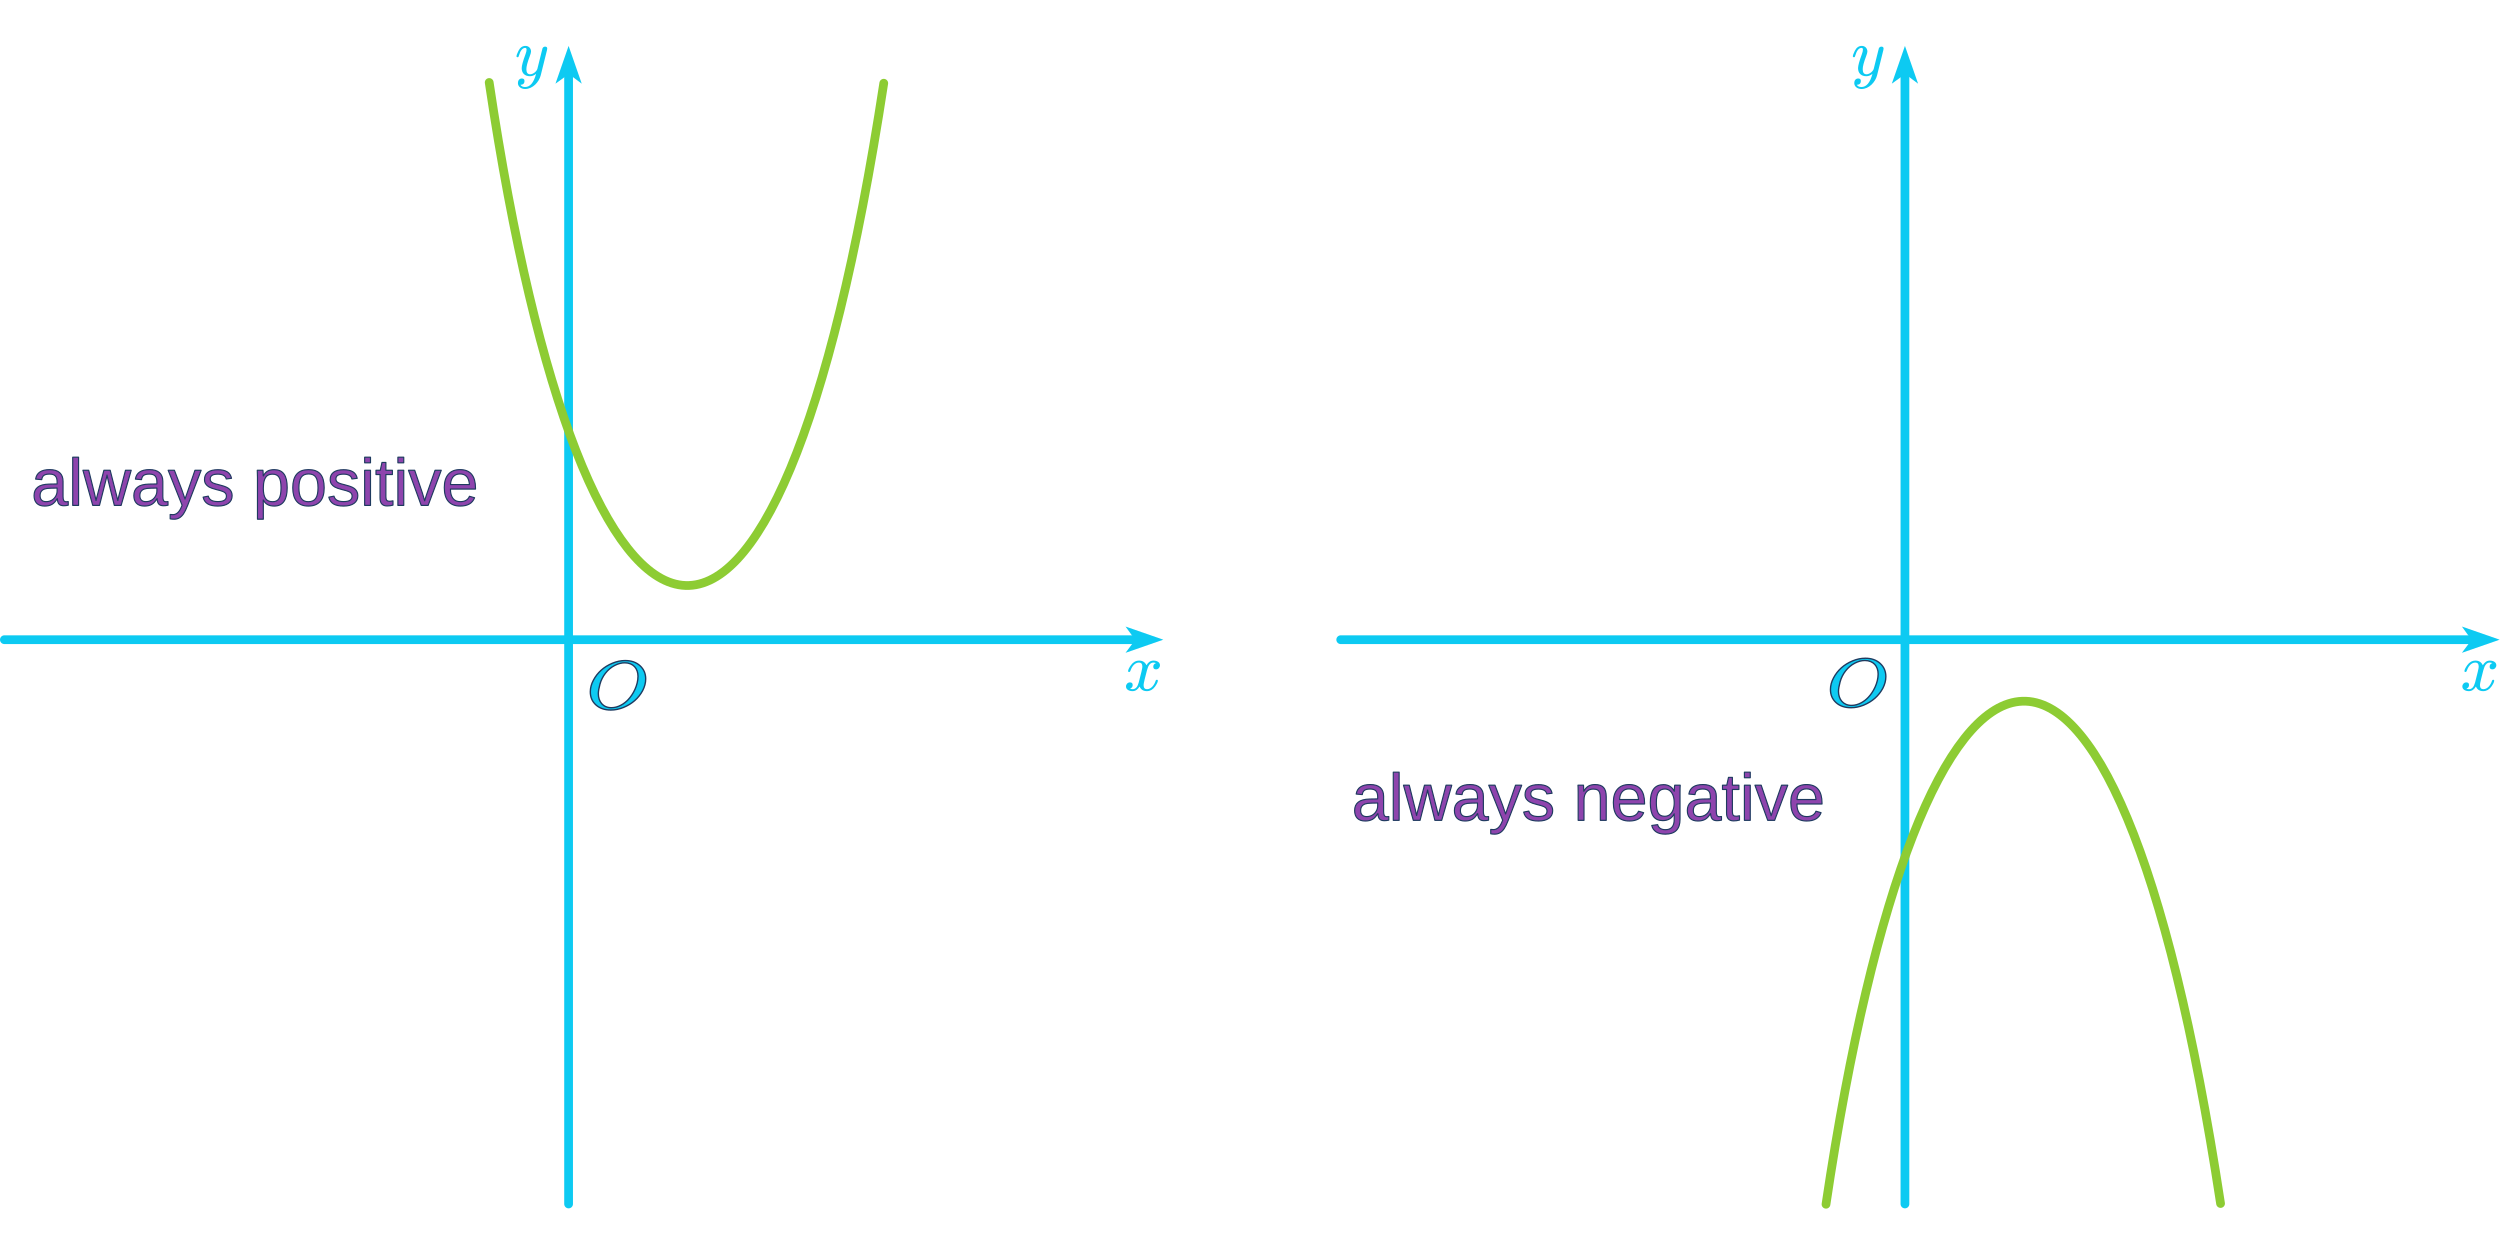
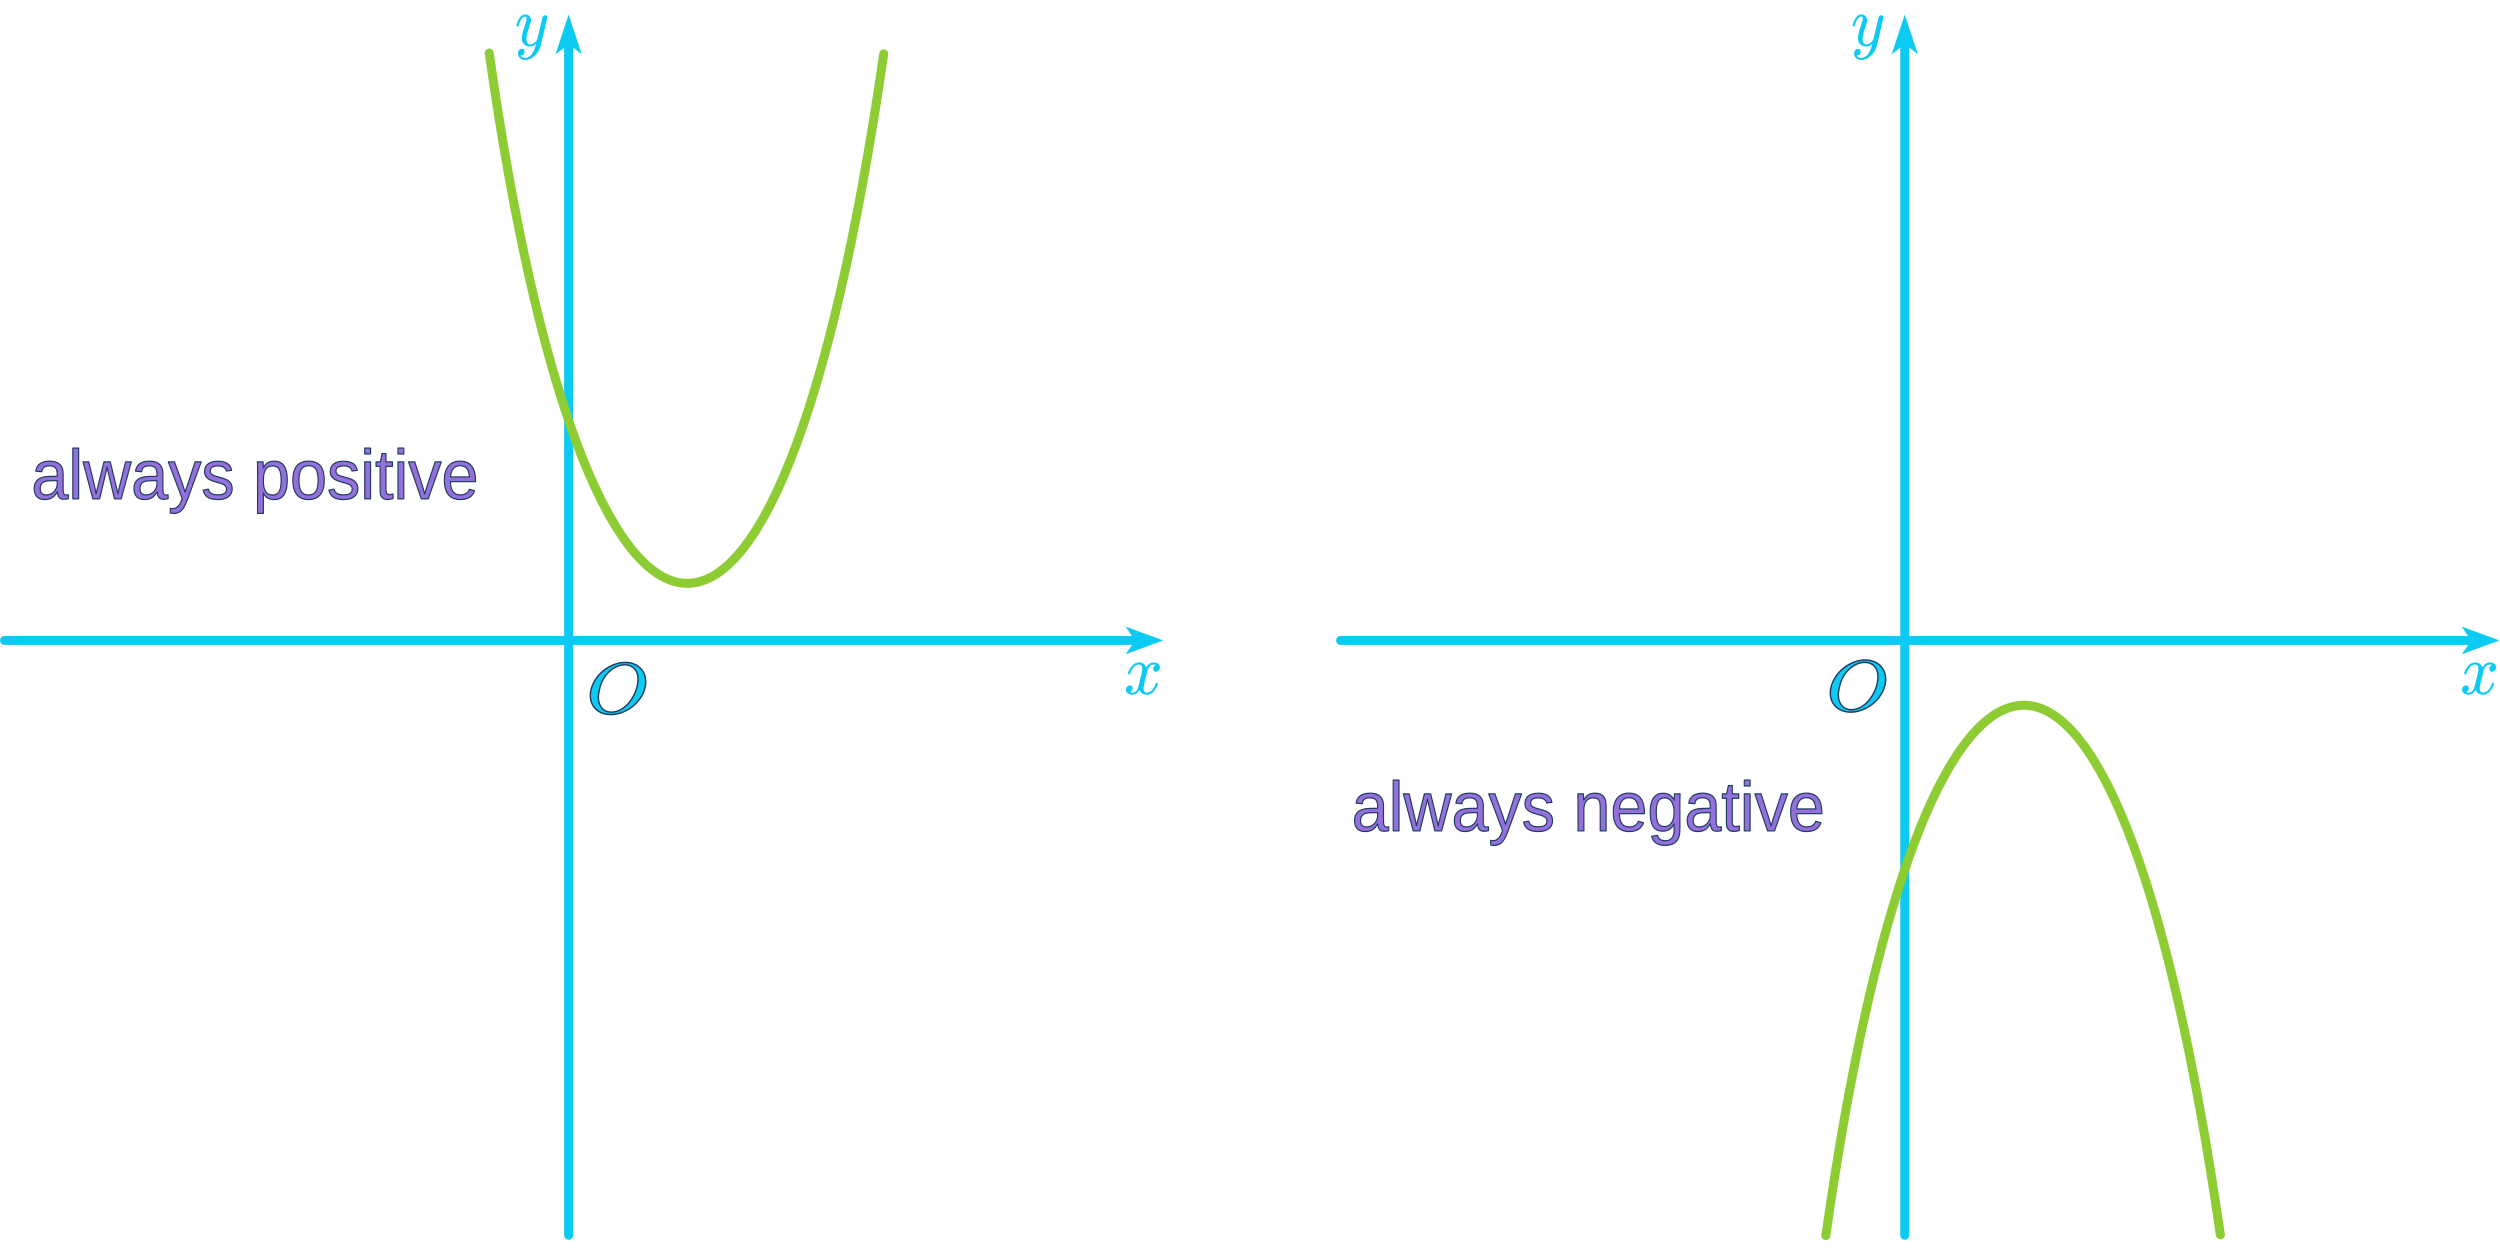
- <svg xmlns="http://www.w3.org/2000/svg" width="510" height="256" viewBox="0 0 1784 830" version="1.1" xml:space="preserve" style="fill-rule:evenodd;clip-rule:evenodd;stroke-linecap:round;stroke-linejoin:round;stroke-miterlimit:1.5;">
+ <svg xmlns="http://www.w3.org/2000/svg" width="510" height="256" viewBox="0 0 1089 534" version="1.1" xml:space="preserve" style="fill-rule:evenodd;clip-rule:evenodd;stroke-linecap:round;stroke-linejoin:round;stroke-miterlimit:1.5;">
+   <path id="MJX-3-NCM-I-1D466" d="M228.898,0c-1.306,0 -2.322,0.765 -3.048,2.295c-0.551,1.194 -0.842,2.02 -0.842,2.479c0,0.275 0.146,0.428 0.465,0.428c0.406,0 0.436,-0.183 0.552,-0.642c0.667,-2.418 1.596,-3.642 2.786,-3.642c0.378,0 0.581,0.276 0.581,0.826c-0,0.49 -0.145,1.194 -0.465,2.081c-1.103,3.153 -1.654,5.264 -1.654,6.396c-0,2.326 1.364,3.703 3.599,3.703c0.958,0 1.858,-0.367 2.671,-1.101c-1.016,4.039 -2.613,6.059 -4.79,6.059c-0.987,-0 -1.654,-0.337 -2.003,-1.01c1.161,-0.061 1.742,-0.643 1.742,-1.744c-0,-0.765 -0.378,-1.163 -1.161,-1.163c-1.074,-0 -1.713,0.948 -1.713,2.081c0,1.683 1.452,2.754 3.135,2.754c3.338,-0 6.067,-3.244 6.792,-6.243l2.729,-11.568c0.087,-0.337 0.116,-0.581 0.116,-0.734c0,-0.612 -0.319,-0.918 -0.929,-0.918c-0.464,-0 -0.842,0.245 -1.103,0.703c-0.174,0.643 -0.319,1.194 -0.406,1.653l-1.858,7.865c-0.29,1.101 -1.829,2.478 -3.135,2.478c-1.103,0 -1.654,-0.765 -1.654,-2.325c-0,-1.286 0.493,-3.244 1.451,-5.876c0.377,-1.071 0.58,-1.806 0.58,-2.233c0,-1.5 -1.015,-2.602 -2.438,-2.602Z" style="fill:#0dcaf2;fill-rule:nonzero;" />
+   <path id="MJX-3-NCM-I-1D4661" d="M810.925,0c-1.306,0 -2.322,0.765 -3.048,2.295c-0.551,1.194 -0.842,2.02 -0.842,2.479c0,0.275 0.146,0.428 0.465,0.428c0.406,0 0.435,-0.183 0.552,-0.642c0.667,-2.418 1.596,-3.642 2.786,-3.642c0.378,0 0.581,0.276 0.581,0.826c-0,0.49 -0.145,1.194 -0.465,2.081c-1.103,3.153 -1.654,5.264 -1.654,6.396c-0,2.326 1.364,3.703 3.599,3.703c0.958,0 1.858,-0.367 2.671,-1.101c-1.016,4.039 -2.613,6.059 -4.79,6.059c-0.987,-0 -1.655,-0.337 -2.003,-1.01c1.161,-0.061 1.742,-0.643 1.742,-1.744c-0,-0.765 -0.378,-1.163 -1.161,-1.163c-1.074,-0 -1.713,0.948 -1.713,2.081c0,1.683 1.452,2.754 3.135,2.754c3.338,-0 6.067,-3.244 6.792,-6.243l2.729,-11.568c0.087,-0.337 0.116,-0.581 0.116,-0.734c0,-0.612 -0.319,-0.918 -0.929,-0.918c-0.464,-0 -0.842,0.245 -1.103,0.703c-0.174,0.643 -0.319,1.194 -0.406,1.653l-1.858,7.865c-0.29,1.101 -1.829,2.478 -3.135,2.478c-1.103,0 -1.654,-0.765 -1.654,-2.325c-0,-1.286 0.493,-3.244 1.451,-5.876c0.377,-1.071 0.58,-1.806 0.58,-2.233c0,-1.5 -1.015,-2.602 -2.438,-2.602Z" style="fill:#0dcaf2;fill-rule:nonzero;" />
+   <path d="M1.96,272.657l491.504,0" style="fill:none;stroke:#0dcaf2;stroke-width:3.92px;" />
+   <path d="M583.986,272.657l491.505,0" style="fill:none;stroke:#0dcaf2;stroke-width:3.92px;" />
+   <path d="M247.693,13.581l0,518.18" style="fill:none;stroke:#0dcaf2;stroke-width:3.92px;" />
+   <path d="M829.717,13.581l0,518.18" style="fill:none;stroke:#0dcaf2;stroke-width:3.92px;" />
+   <path d="M247.699,0.011l5.724,17.341l-5.629,-4.434l-5.817,4.434l5.722,-17.341Z" style="fill:#0dcaf2;" />
+   <path d="M829.723,0.011l5.724,17.341l-5.63,-4.434l-5.816,4.434l5.722,-17.341Z" style="fill:#0dcaf2;" />
+   <path d="M506.709,272.652l-16.448,6.034l4.205,-5.935l-4.205,-6.132l16.448,6.033Z" style="fill:#0dcaf2;" />
+   <path d="M1088.74,272.652l-16.448,6.034l4.206,-5.935l-4.206,-6.132l16.448,6.033Z" style="fill:#0dcaf2;" />
+   <g transform="matrix(0.948521,0,0,1,0.703252,-2.84217e-14)">
+     <text x="13.661px" y="210.993px" style="font-family:'ArialMT', 'Arial', sans-serif;font-size:30.535px;fill:#9370db;stroke:#1e3a5f;stroke-width:0.53px;stroke-linecap:butt;stroke-miterlimit:2;">always positive</text>
+   </g>
+   <g transform="matrix(0.948521,0,0,1,30.3112,5.68434e-14)">
+     <text x="588.813px" y="355.609px" style="font-family:'ArialMT', 'Arial', sans-serif;font-size:30.535px;fill:#9370db;stroke:#1e3a5f;stroke-width:0.53px;stroke-linecap:butt;stroke-miterlimit:2;">always negative</text>
+   </g>
+   <path d="M384.958,17.142c-46.507,321.561 -130.37,293.27 -171.843,-0.346" style="fill:none;stroke:#8dcc33;stroke-width:3.92px;stroke-miterlimit:4;" />
+   <path d="M967.183,531.546c-46.507,-321.561 -130.371,-293.271 -171.843,0.346" style="fill:none;stroke:#8dcc33;stroke-width:3.92px;stroke-miterlimit:4;" />
+   <path id="MJX-1-NCM-I-1D465" d="M505.258,284.394c-0,-1.424 -1.337,-2.136 -2.823,-2.136c-1.277,-0 -2.288,0.712 -3.06,2.136c-0.624,-1.424 -1.664,-2.136 -3.179,-2.136c-1.456,-0 -2.644,0.712 -3.595,2.105c-0.802,1.208 -1.219,2.106 -1.219,2.694c0,0.278 0.149,0.434 0.446,0.434c0.267,-0 0.446,-0.156 0.505,-0.434c0.565,-1.796 1.812,-3.901 3.803,-3.901c0.981,-0 1.456,0.65 1.456,1.92c-0,0.65 -0.535,3.064 -1.575,7.213c-0.504,2.075 -1.396,3.097 -2.674,3.097c-0.416,-0 -0.802,-0.094 -1.129,-0.248c0.773,-0.309 1.159,-0.867 1.159,-1.672c0,-0.805 -0.386,-1.207 -1.189,-1.207c-0.98,-0 -1.723,0.866 -1.723,1.888c0,1.425 1.397,2.136 2.853,2.136c1.248,0 2.258,-0.711 3.06,-2.136c0.564,1.425 1.634,2.136 3.179,2.136c1.426,0 2.615,-0.711 3.566,-2.105c0.802,-1.207 1.218,-2.105 1.218,-2.694c-0,-0.278 -0.149,-0.433 -0.446,-0.433c-0.267,-0 -0.416,0.155 -0.505,0.433c-0.505,1.765 -1.842,3.902 -3.773,3.902c-0.981,-0 -1.486,-0.62 -1.486,-1.889c0,-0.403 0.149,-1.269 0.475,-2.662l1.011,-4.18c0.564,-2.323 1.485,-3.499 2.793,-3.499c0.415,-0 0.802,0.093 1.129,0.247c-0.803,0.279 -1.189,0.836 -1.189,1.673c-0,0.805 0.416,1.207 1.218,1.207c0.951,-0 1.694,-0.898 1.694,-1.889Z" style="fill:#0dcaf2;fill-rule:nonzero;" />
+   <path id="MJX-1-NCM-I-1D4651" d="M1087.29,284.394c-0,-1.424 -1.337,-2.136 -2.823,-2.136c-1.277,-0 -2.288,0.712 -3.06,2.136c-0.624,-1.424 -1.664,-2.136 -3.179,-2.136c-1.456,-0 -2.644,0.712 -3.595,2.105c-0.803,1.208 -1.219,2.106 -1.219,2.694c0,0.278 0.149,0.434 0.446,0.434c0.267,-0 0.445,-0.156 0.505,-0.434c0.565,-1.796 1.812,-3.901 3.803,-3.901c0.981,-0 1.456,0.65 1.456,1.92c-0,0.65 -0.535,3.064 -1.575,7.213c-0.504,2.075 -1.396,3.097 -2.674,3.097c-0.416,-0 -0.802,-0.094 -1.129,-0.248c0.773,-0.309 1.159,-0.867 1.159,-1.672c0,-0.805 -0.386,-1.207 -1.189,-1.207c-0.98,-0 -1.723,0.866 -1.723,1.888c0,1.425 1.397,2.136 2.853,2.136c1.248,0 2.258,-0.711 3.06,-2.136c0.564,1.425 1.634,2.136 3.179,2.136c1.426,0 2.615,-0.711 3.566,-2.105c0.802,-1.207 1.218,-2.105 1.218,-2.694c-0,-0.278 -0.149,-0.433 -0.446,-0.433c-0.268,-0 -0.416,0.155 -0.505,0.433c-0.505,1.765 -1.842,3.902 -3.773,3.902c-0.981,-0 -1.486,-0.62 -1.486,-1.889c-0,-0.403 0.149,-1.269 0.475,-2.662l1.011,-4.18c0.564,-2.323 1.485,-3.499 2.793,-3.499c0.415,-0 0.802,0.093 1.128,0.247c-0.802,0.279 -1.188,0.836 -1.188,1.673c-0,0.805 0.416,1.207 1.218,1.207c0.951,-0 1.694,-0.898 1.694,-1.889Z" style="fill:#0dcaf2;fill-rule:nonzero;" />
  <g>
-     <path id="MJX-3-NCM-I-1D466" d="M374.951,0c-2.14,0 -3.805,1.189 -4.994,3.567c-0.903,1.855 -1.379,3.139 -1.379,3.852c0,0.428 0.238,0.666 0.761,0.666c0.666,0 0.714,-0.285 0.904,-0.999c1.094,-3.757 2.616,-5.659 4.566,-5.659c0.618,-0 0.951,0.428 0.951,1.284c-0,0.761 -0.238,1.855 -0.761,3.234c-1.808,4.899 -2.711,8.18 -2.711,9.94c-0,3.614 2.235,5.755 5.897,5.755c1.57,-0 3.044,-0.571 4.376,-1.712c-1.665,6.277 -4.281,9.416 -7.848,9.416c-1.617,0 -2.71,-0.523 -3.281,-1.569c1.902,-0.095 2.853,-0.999 2.853,-2.711c0,-1.189 -0.618,-1.807 -1.902,-1.807c-1.76,-0 -2.806,1.474 -2.806,3.234c-0,2.616 2.378,4.28 5.136,4.28c5.47,0 9.94,-5.041 11.129,-9.702l4.471,-17.978c0.143,-0.523 0.19,-0.903 0.19,-1.141c0,-0.951 -0.523,-1.427 -1.522,-1.427c-0.761,0 -1.379,0.381 -1.807,1.094c-0.285,0.999 -0.523,1.855 -0.666,2.568l-3.044,12.223c-0.475,1.712 -2.996,3.852 -5.136,3.852c-1.807,0 -2.711,-1.189 -2.711,-3.614c0,-1.998 0.809,-5.041 2.378,-9.132c0.618,-1.664 0.951,-2.806 0.951,-3.471c0,-2.331 -1.664,-4.043 -3.995,-4.043Z" style="fill:#0dcaf2;fill-rule:nonzero;" />
-   </g>
-   <g>
-     <path id="MJX-3-NCM-I-1D4661" d="M1328.57,0c-2.14,0 -3.805,1.189 -4.994,3.567c-0.903,1.855 -1.379,3.139 -1.379,3.852c0,0.428 0.238,0.666 0.761,0.666c0.666,0 0.713,-0.285 0.904,-0.999c1.094,-3.757 2.615,-5.659 4.565,-5.659c0.619,-0 0.952,0.428 0.952,1.284c-0,0.761 -0.238,1.855 -0.761,3.234c-1.808,4.899 -2.711,8.18 -2.711,9.94c-0,3.614 2.235,5.755 5.897,5.755c1.57,-0 3.044,-0.571 4.376,-1.712c-1.665,6.277 -4.281,9.416 -7.848,9.416c-1.617,0 -2.711,-0.523 -3.281,-1.569c1.902,-0.095 2.853,-0.999 2.853,-2.711c0,-1.189 -0.618,-1.807 -1.902,-1.807c-1.76,-0 -2.806,1.474 -2.806,3.234c-0,2.616 2.378,4.28 5.136,4.28c5.47,0 9.94,-5.041 11.129,-9.702l4.471,-17.978c0.143,-0.523 0.19,-0.903 0.19,-1.141c0,-0.951 -0.523,-1.427 -1.522,-1.427c-0.761,0 -1.379,0.381 -1.807,1.094c-0.285,0.999 -0.523,1.855 -0.666,2.568l-3.044,12.223c-0.475,1.712 -2.996,3.852 -5.136,3.852c-1.807,0 -2.711,-1.189 -2.711,-3.614c-0,-1.998 0.808,-5.041 2.378,-9.132c0.618,-1.664 0.951,-2.806 0.951,-3.471c0,-2.331 -1.664,-4.043 -3.995,-4.043Z" style="fill:#0dcaf2;fill-rule:nonzero;" />
-   </g>
-   <path d="M3041.99,-606.879l-1270.22,0" style="fill:none;stroke:#8dcc33;stroke-width:6.25px;" />
-   <path d="M3041.99,-519.946l-1270.22,-0" style="fill:none;stroke:#8dcc33;stroke-width:12.5px;" />
-   <path d="M-1592.61,1032.81l-0,-841.056" style="fill:none;stroke:#ff7faf;stroke-width:8.33px;stroke-dasharray:12.5,16.67,0,0,0,0;" />
-   <path d="M161.6,-627.77l677.728,0" style="fill:none;stroke:#0dcaf2;stroke-width:6.25px;" />
-   <path d="M3.125,423.737l805.303,-0" style="fill:none;stroke:#0dcaf2;stroke-width:6.25px;" />
-   <path d="M956.743,423.737l805.303,-0" style="fill:none;stroke:#0dcaf2;stroke-width:6.25px;" />
-   <path d="M980.654,-627.77l677.728,0" style="fill:none;stroke:#0dcaf2;stroke-width:6.25px;" />
-   <path d="M405.746,21.106l-0,805.303" style="fill:none;stroke:#0dcaf2;stroke-width:6.25px;" />
-   <path d="M1359.36,21.106l-0,805.303" style="fill:none;stroke:#0dcaf2;stroke-width:6.25px;" />
-   <path d="M2573.02,23.85l0,804.694" style="fill:none;stroke:#0dcaf2;stroke-width:6.25px;" />
-   <path d="M-1349.77,80.811l0,1103.54" style="fill:none;stroke:#0dcaf2;stroke-width:6.25px;" />
-   <path d="M405.756,0.017l9.377,26.949l-9.222,-6.89l-9.531,6.89l9.376,-26.949Z" style="fill:#0dcaf2;" />
-   <path d="M1359.37,0.017l9.377,26.949l-9.223,-6.89l-9.53,6.89l9.376,-26.949Z" style="fill:#0dcaf2;" />
-   <path d="M830.129,423.729l-26.949,9.377l6.89,-9.223l-6.89,-9.53l26.949,9.376Z" style="fill:#0dcaf2;" />
-   <path d="M1783.75,423.729l-26.949,9.377l6.89,-9.223l-6.89,-9.53l26.949,9.376Z" style="fill:#0dcaf2;" />
-   <g transform="matrix(47.4544,0,0,47.4544,351.952,327.904)">
+     <g>
+       <path id="MJX-45-NCM-I-1D442" d="M279.949,296.048c0.873,-1.781 1.326,-3.562 1.326,-5.375c0,-2.437 -0.802,-4.437 -2.443,-6.031c-1.641,-1.594 -3.805,-2.406 -6.493,-2.406c-1.85,0 -3.701,0.406 -5.551,1.219c-3.77,1.656 -6.528,4.281 -8.308,7.844c-0.873,1.749 -1.326,3.499 -1.326,5.28c-0,2.469 0.802,4.469 2.443,6.032c1.641,1.562 3.805,2.343 6.528,2.343c1.815,-0 3.631,-0.406 5.481,-1.187c3.805,-1.656 6.563,-4.25 8.343,-7.719m-2.024,-6.594c-0,4.156 -2.095,8.313 -4.33,10.782c-1.535,1.718 -4.188,3.656 -7.261,3.656c-3.735,-0 -5.69,-2.906 -5.69,-6.438c0,-1.093 0.245,-2.562 0.698,-4.344c0.943,-3.687 3.317,-6.937 6.423,-8.624c1.502,-0.812 2.968,-1.219 4.364,-1.219c3.77,-0 5.796,2.688 5.796,6.187Z" style="fill:#0dcaf2;fill-rule:nonzero;stroke:#1e3a5f;stroke-width:0.63px;stroke-linecap:butt;stroke-miterlimit:2;" />
    </g>
-   <text x="22.297px" y="327.904px" style="font-family:'ArialMT', 'Arial', sans-serif;font-size:47.454px;fill:#8e44ad;stroke:#1e3a5f;stroke-width:0.83px;stroke-linecap:butt;stroke-miterlimit:2;">always positive</text>
-   <g transform="matrix(47.4544,0,0,47.4544,1315.44,552.652)">
-     </g>
-   <text x="964.651px" y="552.652px" style="font-family:'ArialMT', 'Arial', sans-serif;font-size:47.454px;fill:#8e44ad;stroke:#1e3a5f;stroke-width:0.83px;stroke-linecap:butt;stroke-miterlimit:2;">always negative</text>
-   <path d="M-758.854,-1141.46l-254.083,367.548" style="fill:none;stroke:#0dcaf2;stroke-width:6.25px;" />
-   <path d="M-991.252,-805.28l-19.704,28.503" style="fill:none;stroke:#0dcaf2;stroke-width:6.25px;" />
-   <path d="M-406.488,-1102.27l783.852,0" style="fill:none;stroke:#9370db;stroke-width:12.5px;" />
-   <path d="M630.647,26.64c-76.199,499.738 -213.604,455.772 -281.556,-0.537" style="fill:none;stroke:#8dcc33;stroke-width:6.25px;stroke-miterlimit:4;" />
-   <path d="M1584.59,826.075c-76.2,-499.738 -213.605,-455.772 -281.556,0.538" style="fill:none;stroke:#8dcc33;stroke-width:6.25px;stroke-miterlimit:4;" />
-   <g>
-     <path id="MJX-1-NCM-I-1D465" d="M827.751,441.977c0,-2.213 -2.191,-3.32 -4.625,-3.32c-2.093,-0 -3.748,1.107 -5.014,3.32c-1.022,-2.213 -2.726,-3.32 -5.209,-3.32c-2.385,-0 -4.332,1.107 -5.89,3.272c-1.314,1.877 -1.996,3.272 -1.996,4.186c0,0.433 0.243,0.674 0.73,0.674c0.438,-0 0.73,-0.241 0.828,-0.674c0.925,-2.791 2.969,-6.063 6.231,-6.063c1.606,0 2.385,1.011 2.385,2.984c0,1.01 -0.876,4.763 -2.58,11.211c-0.827,3.224 -2.288,4.812 -4.381,4.812c-0.682,-0 -1.314,-0.145 -1.85,-0.385c1.266,-0.481 1.899,-1.347 1.899,-2.598c-0,-1.252 -0.633,-1.877 -1.948,-1.877c-1.606,-0 -2.823,1.347 -2.823,2.935c-0,2.214 2.288,3.32 4.673,3.32c2.045,0 3.7,-1.106 5.014,-3.32c0.925,2.214 2.678,3.32 5.209,3.32c2.337,0 4.284,-1.106 5.842,-3.272c1.314,-1.876 1.996,-3.272 1.996,-4.186c-0,-0.433 -0.243,-0.674 -0.73,-0.674c-0.438,0 -0.682,0.241 -0.828,0.674c-0.827,2.743 -3.018,6.063 -6.182,6.063c-1.607,-0 -2.434,-0.963 -2.434,-2.935c-0,-0.626 0.243,-1.973 0.778,-4.138l1.656,-6.496c0.925,-3.609 2.434,-5.438 4.576,-5.438c0.681,0 1.314,0.145 1.85,0.385c-1.315,0.433 -1.948,1.299 -1.948,2.599c0,1.251 0.682,1.876 1.996,1.876c1.558,0 2.775,-1.395 2.775,-2.935Z" style="fill:#0dcaf2;fill-rule:nonzero;" />
-   </g>
-   <g>
-     <path id="MJX-1-NCM-I-1D4651" d="M1781.37,441.977c-0,-2.213 -2.191,-3.32 -4.625,-3.32c-2.093,-0 -3.748,1.107 -5.014,3.32c-1.022,-2.213 -2.726,-3.32 -5.209,-3.32c-2.385,-0 -4.332,1.107 -5.89,3.272c-1.315,1.877 -1.996,3.272 -1.996,4.186c-0,0.433 0.243,0.674 0.73,0.674c0.438,-0 0.73,-0.241 0.828,-0.674c0.925,-2.791 2.969,-6.063 6.231,-6.063c1.606,0 2.385,1.011 2.385,2.984c0,1.01 -0.876,4.763 -2.58,11.211c-0.827,3.224 -2.288,4.812 -4.381,4.812c-0.682,-0 -1.315,-0.145 -1.85,-0.385c1.266,-0.481 1.899,-1.347 1.899,-2.598c-0,-1.252 -0.633,-1.877 -1.948,-1.877c-1.606,-0 -2.823,1.347 -2.823,2.935c-0,2.214 2.288,3.32 4.673,3.32c2.045,0 3.7,-1.106 5.014,-3.32c0.925,2.214 2.678,3.32 5.209,3.32c2.337,0 4.284,-1.106 5.842,-3.272c1.314,-1.876 1.996,-3.272 1.996,-4.186c-0,-0.433 -0.244,-0.674 -0.73,-0.674c-0.439,0 -0.682,0.241 -0.828,0.674c-0.828,2.743 -3.018,6.063 -6.182,6.063c-1.607,-0 -2.435,-0.963 -2.435,-2.935c0,-0.626 0.244,-1.973 0.779,-4.138l1.656,-6.496c0.924,-3.609 2.434,-5.438 4.576,-5.438c0.681,0 1.314,0.145 1.849,0.385c-1.314,0.433 -1.947,1.299 -1.947,2.599c0,1.251 0.682,1.876 1.996,1.876c1.558,0 2.775,-1.395 2.775,-2.935Z" style="fill:#0dcaf2;fill-rule:nonzero;" />
  </g>
  <g>
    <g>
-       <g>
-         <path id="MJX-45-NCM-I-1D442" d="M458.595,460.088c1.43,-2.768 2.173,-5.536 2.173,-8.353c0,-3.788 -1.315,-6.896 -4.003,-9.373c-2.689,-2.477 -6.235,-3.739 -10.639,-3.739c-3.031,-0 -6.063,0.631 -9.094,1.894c-6.177,2.574 -10.696,6.653 -13.613,12.19c-1.43,2.719 -2.173,5.439 -2.173,8.207c-0,3.837 1.315,6.945 4.003,9.373c2.689,2.428 6.235,3.642 10.696,3.642c2.974,0 5.949,-0.631 8.98,-1.845c6.234,-2.574 10.753,-6.605 13.67,-11.996m-3.317,-10.247c-0,6.459 -3.432,12.918 -7.093,16.755c-2.516,2.671 -6.863,5.682 -11.897,5.682c-6.12,0 -9.323,-4.516 -9.323,-10.004c0,-1.7 0.401,-3.983 1.144,-6.751c1.544,-5.73 5.434,-10.781 10.524,-13.404c2.46,-1.262 4.862,-1.894 7.15,-1.894c6.177,0 9.495,4.177 9.495,9.616Z" style="fill:#0dcaf2;fill-rule:nonzero;stroke:#1e3a5f;stroke-width:1px;stroke-linecap:butt;stroke-miterlimit:2;" />
-       </g>
-     </g>
-     <g>
-       <g>
-         <path id="MJX-45-NCM-I-1D4421" d="M1343.56,458.441c1.43,-2.768 2.174,-5.537 2.174,-8.353c-0,-3.788 -1.316,-6.896 -4.004,-9.373c-2.688,-2.477 -6.235,-3.74 -10.639,-3.74c-3.031,0 -6.063,0.632 -9.094,1.894c-6.177,2.574 -10.696,6.654 -13.613,12.19c-1.43,2.72 -2.173,5.439 -2.173,8.207c-0,3.837 1.315,6.945 4.004,9.373c2.688,2.429 6.234,3.643 10.695,3.643c2.975,-0 5.949,-0.632 8.98,-1.846c6.235,-2.574 10.753,-6.604 13.67,-11.995m-3.317,-10.247c-0,6.459 -3.432,12.918 -7.093,16.754c-2.516,2.672 -6.863,5.683 -11.897,5.683c-6.12,-0 -9.323,-4.517 -9.323,-10.005c0,-1.7 0.401,-3.982 1.144,-6.75c1.545,-5.731 5.434,-10.782 10.525,-13.404c2.459,-1.263 4.861,-1.894 7.149,-1.894c6.177,-0 9.495,4.177 9.495,9.616Z" style="fill:#0dcaf2;fill-rule:nonzero;stroke:#1e3a5f;stroke-width:1px;stroke-linecap:butt;stroke-miterlimit:2;" />
-       </g>
+       <path id="MJX-45-NCM-I-1D4421" d="M820.074,294.988c0.873,-1.781 1.327,-3.563 1.327,-5.375c-0,-2.437 -0.803,-4.437 -2.444,-6.031c-1.64,-1.594 -3.805,-2.406 -6.493,-2.406c-1.85,-0 -3.701,0.406 -5.551,1.218c-3.77,1.657 -6.528,4.282 -8.308,7.844c-0.873,1.75 -1.326,3.5 -1.326,5.281c-0,2.469 0.802,4.469 2.443,6.031c1.641,1.563 3.805,2.344 6.528,2.344c1.816,0 3.631,-0.406 5.481,-1.188c3.805,-1.656 6.563,-4.249 8.343,-7.718m-2.024,-6.593c-0,4.156 -2.095,8.312 -4.33,10.78c-1.535,1.719 -4.188,3.657 -7.261,3.657c-3.735,-0 -5.69,-2.907 -5.69,-6.438c0,-1.094 0.245,-2.562 0.698,-4.343c0.943,-3.688 3.317,-6.938 6.424,-8.625c1.501,-0.813 2.967,-1.219 4.363,-1.219c3.77,0 5.796,2.688 5.796,6.188Z" style="fill:#0dcaf2;fill-rule:nonzero;stroke:#1e3a5f;stroke-width:0.63px;stroke-linecap:butt;stroke-miterlimit:2;" />
    </g>
  </g>
</svg>
